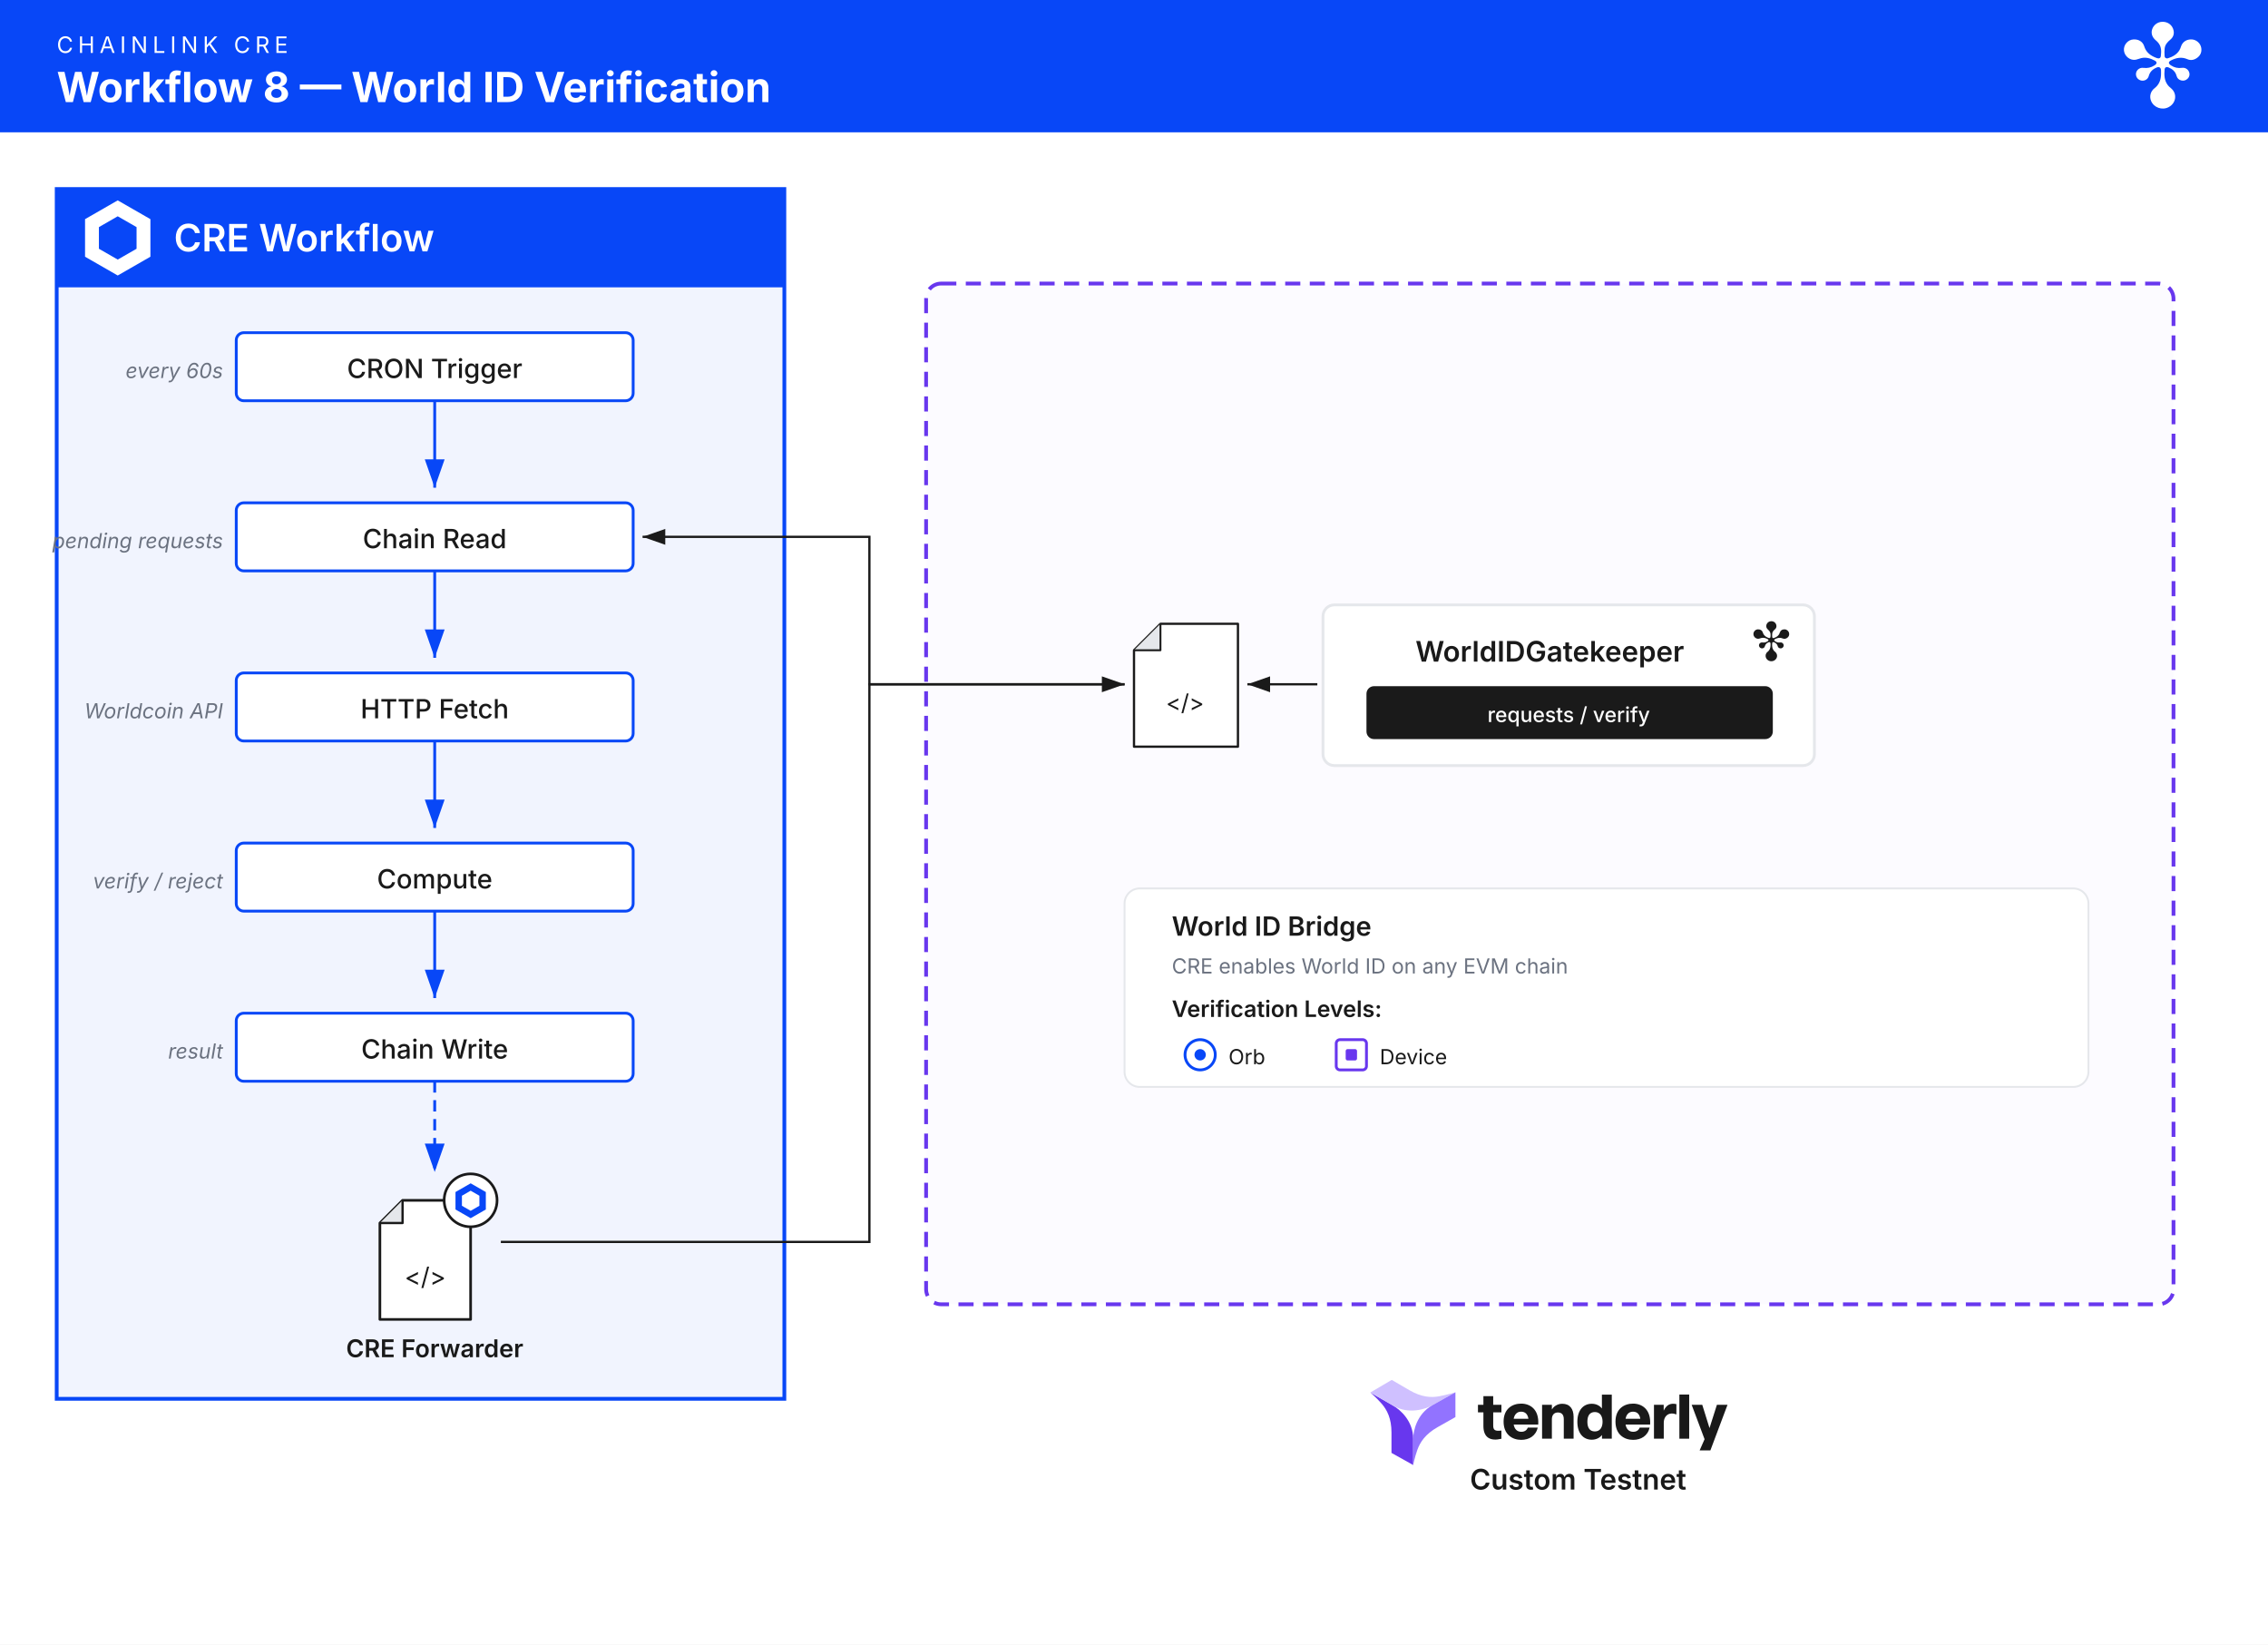
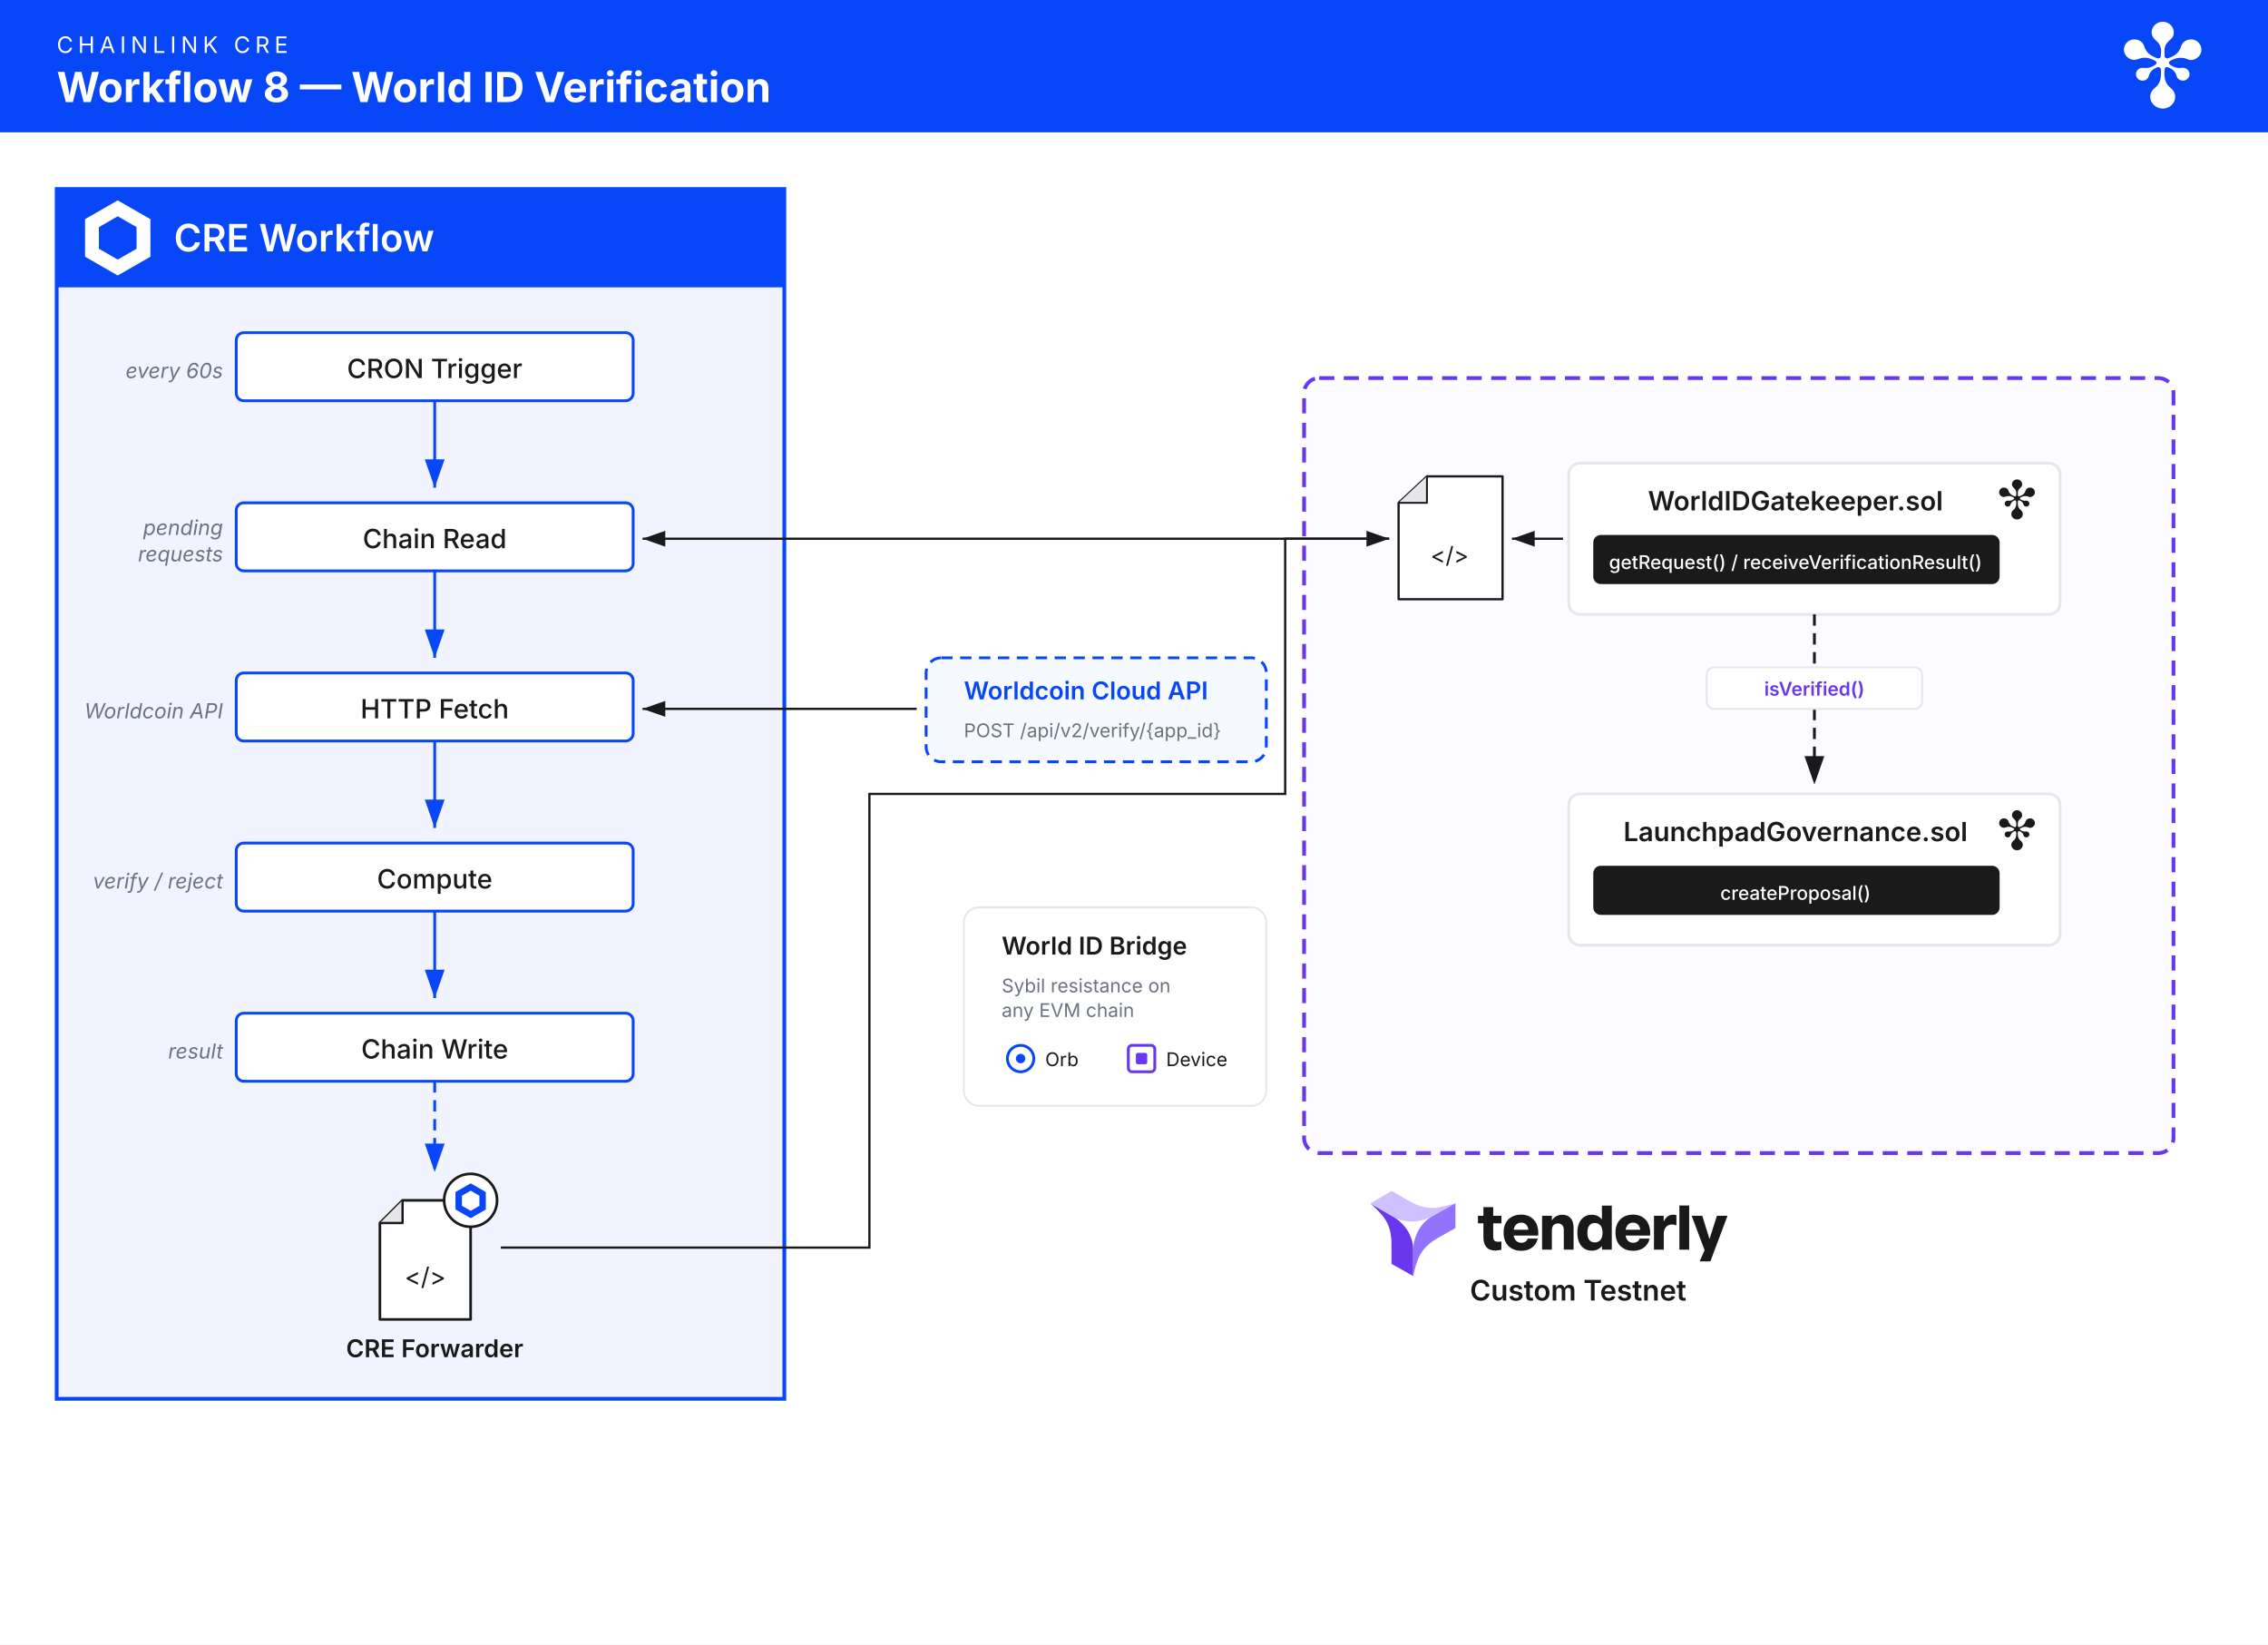
<svg xmlns="http://www.w3.org/2000/svg" viewBox="0 0 1200 870" font-family="Inter, -apple-system, BlinkMacSystemFont, 'Segoe UI', Roboto, sans-serif">
  <defs>
    <marker id="arrowDown" viewBox="0 0 7 10" refX="3.5" refY="10" markerWidth="7" markerHeight="10" orient="0">
      <polygon points="0 0, 7 0, 3.5 10" fill="#0847F7" />
    </marker>
    <marker id="arrowRight" viewBox="0 0 10 7" refX="10" refY="3.5" markerWidth="10" markerHeight="7" orient="0">
      <polygon points="0 0, 10 3.5, 0 7" fill="#1a1a1a" />
    </marker>
    <marker id="arrowLeft" viewBox="0 0 10 7" refX="0" refY="3.5" markerWidth="10" markerHeight="7" orient="0">
      <polygon points="10 0, 0 3.5, 10 7" fill="#1a1a1a" />
+     </marker>
+     <marker id="arrowDownDark" viewBox="0 0 7 10" refX="3.5" refY="10" markerWidth="7" markerHeight="10" orient="0">
+       <polygon points="0 0, 7 0, 3.5 10" fill="#1a1a1a" />
    </marker>
  </defs>
  <rect width="1200" height="870" fill="white" />
  <rect x="0" y="0" width="1200" height="70" fill="#0847F7" />
  <g transform="translate(1120,8) scale(0.13)">
    <path d="M212.521,290.475 C216.027,293.578 219.322,296.384 222.522,299.294 C246.724,321.305 240.96,358.669 210.942,374.455 C184.331,388.449 150.494,376.351 139.356,348.861 C132.007,330.722 137.308,309.935 153.289,297.728 C170.754,284.388 178.548,266.484 179.854,245.219 C180.271,238.411 180.149,231.557 179.979,224.731 C179.705,213.7 172.631,208.844 162.526,213.086 C146.624,219.761 134.772,230.16 130.07,247.764 C126.776,260.097 115.278,267.566 103.299,266.71 C90.673,265.808 80.772,257.258 78.396,245.203 C74.986,227.907 90.073,212.085 108.328,214.582 C124.466,216.788 139.076,213.57 152.66,204.883 C153.641,204.256 154.629,203.634 155.57,202.95 C164.246,196.646 163.921,190.079 154.403,185.056 C137.098,175.924 119.01,170.311 99.228,175 C91.991,176.716 85.091,179.956 77.819,181.4 C55.178,185.893 31.9,168.176 29.195,144.855 C26.514,121.743 44.553,100.231 67.715,98.918 C88.774,97.725 105.762,107.864 111.662,126.968 C117.886,147.117 131.129,160.202 149.427,169.064 C154.202,171.377 159.11,173.548 164.162,175.125 C172.452,177.712 178.29,174.86 179.238,166.385 C181.245,148.426 182.133,130.261 170.345,114.623 C167.073,110.283 163.201,106.233 159.001,102.784 C144.014,90.476 138.469,74.398 143.907,57.633 C149.524,40.313 165.616,28.091 183.954,27.216 C207.677,26.085 226.929,40.454 231.304,63.474 C234.074,78.052 228.983,90.655 217.674,100.003 C206.275,109.426 196.693,119.976 194.869,135.052 C193.62,145.379 193.788,155.995 194.494,166.402 C195,173.847 201.257,177.795 208.152,175.582 C226.553,169.676 243.317,160.955 254.171,144.102 C257.272,139.287 259.373,133.68 261.142,128.182 C267.418,108.678 284.019,97.648 305.785,98.943 C324.215,100.039 340.924,114.938 343.78,133.706 C346.135,149.183 341.224,162.575 328.886,172.353 C316.618,182.075 302.077,185.868 287.615,179.463 C264.338,169.154 242.768,173.268 221.385,183.86 C209.066,189.963 208.937,196.89 220.389,204.483 C234.037,213.531 248.823,216.927 265.099,214.558 C276.897,212.841 287.794,218.721 292.972,228.882 C297.972,238.694 296.626,249.795 288.759,258.008 C281.873,265.196 273.244,268.13 263.298,266.019 C252.894,263.811 245.825,257.389 243.249,247.272 C238.615,229.076 225.831,219.109 209.659,212.446 C202.248,209.393 195.445,212.721 194.667,220.562 C192.436,243.052 192.932,265.279 207.353,284.574 C208.844,286.568 210.622,288.347 212.521,290.475z" fill="white" />
  </g>
  <text x="30" y="28" fill="white" font-size="12" font-weight="400" letter-spacing="2.5">CHAINLINK CRE</text>
  <text x="30" y="54" fill="white" font-size="22" font-weight="700">Workflow 8 — World ID Verification</text>
  <g transform="translate(0,70)">
    <rect x="30" y="30" width="385" height="640" rx="0" fill="#8AA6F9" fill-opacity="0.12" stroke="#0847F7" stroke-width="2" />
    <rect x="30" y="30" width="385" height="52" fill="#0847F7" />
    <g transform="translate(45,36) scale(0.14)">
      <path d="M123.5 0L0 70.973V212.918L123.5 283.89L247 212.918V70.973L123.5 0ZM194.679 182.837L123.523 223.728L52.366 182.837V101.054L123.523 60.162L194.679 101.054V182.837Z" fill="white" />
    </g>
    <text x="92" y="63" fill="white" font-size="20" font-weight="600">CRE Workflow</text>
    <text x="118" y="130" fill="#6B7280" font-size="11" font-style="italic" text-anchor="end">every 60s</text>
    <rect x="125" y="106" width="210" height="36" rx="4" fill="white" stroke="#0847F7" stroke-width="1.5" />
    <text x="230" y="130" text-anchor="middle" fill="#1a1a1a" font-size="14" font-weight="500">CRON Trigger</text>
    <line x1="230" y1="142" x2="230" y2="188" stroke="#0847F7" stroke-width="1.5" marker-end="url(#arrowDown)" />
-     <text x="118" y="220" fill="#6B7280" font-size="11" font-style="italic" text-anchor="end">pending requests</text>
+     <text x="118" y="213" fill="#6B7280" font-size="11" font-style="italic" text-anchor="end">pending</text>
+     <text x="118" y="227" fill="#6B7280" font-size="11" font-style="italic" text-anchor="end">requests</text>
    <rect x="125" y="196" width="210" height="36" rx="4" fill="white" stroke="#0847F7" stroke-width="1.5" />
    <text x="230" y="220" text-anchor="middle" fill="#1a1a1a" font-size="14" font-weight="500">Chain Read</text>
    <line x1="230" y1="232" x2="230" y2="278" stroke="#0847F7" stroke-width="1.5" marker-end="url(#arrowDown)" />
    <text x="118" y="310" fill="#6B7280" font-size="11" font-style="italic" text-anchor="end">Worldcoin API</text>
    <rect x="125" y="286" width="210" height="36" rx="4" fill="white" stroke="#0847F7" stroke-width="1.5" />
    <text x="230" y="310" text-anchor="middle" fill="#1a1a1a" font-size="14" font-weight="500">HTTP Fetch</text>
    <line x1="230" y1="322" x2="230" y2="368" stroke="#0847F7" stroke-width="1.5" marker-end="url(#arrowDown)" />
    <text x="118" y="400" fill="#6B7280" font-size="11" font-style="italic" text-anchor="end">verify / reject</text>
    <rect x="125" y="376" width="210" height="36" rx="4" fill="white" stroke="#0847F7" stroke-width="1.5" />
    <text x="230" y="400" text-anchor="middle" fill="#1a1a1a" font-size="14" font-weight="500">Compute</text>
    <line x1="230" y1="412" x2="230" y2="458" stroke="#0847F7" stroke-width="1.5" marker-end="url(#arrowDown)" />
    <text x="118" y="490" fill="#6B7280" font-size="11" font-style="italic" text-anchor="end">result</text>
    <rect x="125" y="466" width="210" height="36" rx="4" fill="white" stroke="#0847F7" stroke-width="1.5" />
    <text x="230" y="490" text-anchor="middle" fill="#1a1a1a" font-size="14" font-weight="500">Chain Write</text>
    <line x1="230" y1="502" x2="230" y2="550" stroke="#0847F7" stroke-width="1.5" stroke-dasharray="6,4" marker-end="url(#arrowDown)" />
    <path d="M213,565 L249,565 L249,628 L201,628 L201,577 Z" fill="white" stroke="#1a1a1a" stroke-width="1.4" stroke-linejoin="round" />
    <path d="M201,577 L213,577 L213,565" fill="#e5e7eb" stroke="#1a1a1a" stroke-width="1.2" stroke-linejoin="round" />
    <text x="225" y="610" text-anchor="middle" fill="#1a1a1a" font-size="13">&lt;/&gt;</text>
    <circle cx="249" cy="565" r="14" fill="white" stroke="#1a1a1a" stroke-width="1.4" />
    <g transform="translate(241,556) scale(0.065)">
      <path d="M123.5 0L0 70.973V212.918L123.5 283.89L247 212.918V70.973L123.5 0ZM194.679 182.837L123.523 223.728L52.366 182.837V101.054L123.523 60.162L194.679 101.054V182.837Z" fill="#0847F7" />
    </g>
    <text x="230" y="648" text-anchor="middle" fill="#1a1a1a" font-size="13" font-weight="600">CRE Forwarder</text>
-     <rect x="490" y="80" width="660" height="540" rx="8" fill="#F5F3FF" fill-opacity="0.35" stroke="#6837EE" stroke-width="2" stroke-dasharray="8,5" />
-     <rect x="700" y="250" width="260" height="85" rx="6" fill="white" stroke="#e5e7eb" stroke-width="1.5" />
-     <text x="820" y="280" text-anchor="middle" fill="#1a1a1a" font-size="15" font-weight="600">WorldIDGatekeeper</text>
-     <g transform="translate(926,257) scale(0.06)">
+     <rect x="490" y="278" width="180" height="55" rx="8" fill="#EFF6FF" fill-opacity="0.5" stroke="#0847F7" stroke-width="1.5" stroke-dasharray="6,4" />
+     <text x="510" y="300" fill="#0847F7" font-size="13" font-weight="600">Worldcoin Cloud API</text>
+     <text x="510" y="320" fill="#6B7280" font-size="10">POST /api/v2/verify/{app_id}</text>
+     <rect x="690" y="130" width="460" height="410" rx="8" fill="#F5F3FF" fill-opacity="0.35" stroke="#6837EE" stroke-width="2" stroke-dasharray="8,5" />
+     <rect x="830" y="175" width="260" height="80" rx="6" fill="white" stroke="#e5e7eb" stroke-width="1.5" />
+     <text x="950" y="200" text-anchor="middle" fill="#1a1a1a" font-size="14" font-weight="600">WorldIDGatekeeper.sol</text>
+     <g transform="translate(1056,182) scale(0.06)">
      <path d="M212.521,290.475 C216.027,293.578 219.322,296.384 222.522,299.294 C246.724,321.305 240.96,358.669 210.942,374.455 C184.331,388.449 150.494,376.351 139.356,348.861 C132.007,330.722 137.308,309.935 153.289,297.728 C170.754,284.388 178.548,266.484 179.854,245.219 C180.271,238.411 180.149,231.557 179.979,224.731 C179.705,213.7 172.631,208.844 162.526,213.086 C146.624,219.761 134.772,230.16 130.07,247.764 C126.776,260.097 115.278,267.566 103.299,266.71 C90.673,265.808 80.772,257.258 78.396,245.203 C74.986,227.907 90.073,212.085 108.328,214.582 C124.466,216.788 139.076,213.57 152.66,204.883 C153.641,204.256 154.629,203.634 155.57,202.95 C164.246,196.646 163.921,190.079 154.403,185.056 C137.098,175.924 119.01,170.311 99.228,175 C91.991,176.716 85.091,179.956 77.819,181.4 C55.178,185.893 31.9,168.176 29.195,144.855 C26.514,121.743 44.553,100.231 67.715,98.918 C88.774,97.725 105.762,107.864 111.662,126.968 C117.886,147.117 131.129,160.202 149.427,169.064 C154.202,171.377 159.11,173.548 164.162,175.125 C172.452,177.712 178.29,174.86 179.238,166.385 C181.245,148.426 182.133,130.261 170.345,114.623 C167.073,110.283 163.201,106.233 159.001,102.784 C144.014,90.476 138.469,74.398 143.907,57.633 C149.524,40.313 165.616,28.091 183.954,27.216 C207.677,26.085 226.929,40.454 231.304,63.474 C234.074,78.052 228.983,90.655 217.674,100.003 C206.275,109.426 196.693,119.976 194.869,135.052 C193.62,145.379 193.788,155.995 194.494,166.402 C195,173.847 201.257,177.795 208.152,175.582 C226.553,169.676 243.317,160.955 254.171,144.102 C257.272,139.287 259.373,133.68 261.142,128.182 C267.418,108.678 284.019,97.648 305.785,98.943 C324.215,100.039 340.924,114.938 343.78,133.706 C346.135,149.183 341.224,162.575 328.886,172.353 C316.618,182.075 302.077,185.868 287.615,179.463 C264.338,169.154 242.768,173.268 221.385,183.86 C209.066,189.963 208.937,196.89 220.389,204.483 C234.037,213.531 248.823,216.927 265.099,214.558 C276.897,212.841 287.794,218.721 292.972,228.882 C297.972,238.694 296.626,249.795 288.759,258.008 C281.873,265.196 273.244,268.13 263.298,266.019 C252.894,263.811 245.825,257.389 243.249,247.272 C238.615,229.076 225.831,219.109 209.659,212.446 C202.248,209.393 195.445,212.721 194.667,220.562 C192.436,243.052 192.932,265.279 207.353,284.574 C208.844,286.568 210.622,288.347 212.521,290.475z" fill="#1a1a1a" />
    </g>
-     <rect x="723" y="293" width="215" height="28" rx="4" fill="#1a1a1a" />
-     <text x="830" y="312" text-anchor="middle" fill="white" font-size="11" font-weight="500">requests / verify</text>
-     <path d="M614,260 L655,260 L655,325 L600,325 L600,274 Z" fill="white" stroke="#1a1a1a" stroke-width="1.2" stroke-linejoin="round" />
-     <path d="M600,274 L614,274 L614,260" fill="#e5e7eb" stroke="#1a1a1a" stroke-width="1.0" stroke-linejoin="round" />
-     <text x="627" y="306" text-anchor="middle" fill="#1a1a1a" font-size="12">&lt;/&gt;</text>
-     <rect x="595" y="400" width="510" height="105" rx="8" fill="white" stroke="#e5e7eb" stroke-width="1" />
-     <text x="620" y="425" fill="#1a1a1a" font-size="14" font-weight="600">World ID Bridge</text>
-     <text x="620" y="445" fill="#6B7280" font-size="11">CRE enables World ID on any EVM chain</text>
-     <text x="620" y="468" fill="#1a1a1a" font-size="12" font-weight="600">Verification Levels:</text>
-     <circle cx="635" cy="488" r="8" fill="none" stroke="#0847F7" stroke-width="1.5" />
-     <circle cx="635" cy="488" r="3" fill="#0847F7" />
-     <text x="650" y="493" fill="#1a1a1a" font-size="11">Orb</text>
-     <rect x="707" y="480" width="16" height="16" rx="2" fill="none" stroke="#6837EE" stroke-width="1.5" />
-     <rect x="712" y="485" width="6" height="6" rx="1" fill="#6837EE" />
-     <text x="730" y="493" fill="#1a1a1a" font-size="11">Device</text>
-     <path d="M595,292 L460,292 L460,214 L340,214" fill="none" stroke="#1a1a1a" stroke-width="1.2" marker-end="url(#arrowLeft)" />
-     <line x1="697" y1="292" x2="660" y2="292" stroke="#1a1a1a" stroke-width="1.2" marker-end="url(#arrowLeft)" />
-     <path d="M265,587 L460,587 L460,292 L595,292" fill="none" stroke="#1a1a1a" stroke-width="1.2" marker-end="url(#arrowRight)" />
-     <g transform="translate(725,660) scale(0.13)">
+     <rect x="843" y="213" width="215" height="26" rx="4" fill="#1a1a1a" />
+     <text x="950" y="231" text-anchor="middle" fill="white" font-size="10" font-weight="500">getRequest() / receiveVerificationResult()</text>
+     <path d="M755,182 L795,182 L795,247 L740,247 L740,196 Z" fill="white" stroke="#1a1a1a" stroke-width="1.2" stroke-linejoin="round" />
+     <path d="M740,196 L755,196 L755,182" fill="#e5e7eb" stroke="#1a1a1a" stroke-width="1.0" stroke-linejoin="round" />
+     <text x="767" y="228" text-anchor="middle" fill="#1a1a1a" font-size="12">&lt;/&gt;</text>
+     <line x1="827" y1="215" x2="800" y2="215" stroke="#1a1a1a" stroke-width="1.2" marker-end="url(#arrowLeft)" />
+     <line x1="960" y1="255" x2="960" y2="345" stroke="#1a1a1a" stroke-width="1.5" stroke-dasharray="6,4" marker-end="url(#arrowDownDark)" />
+     <rect x="903" y="283" width="114" height="22" rx="4" fill="white" stroke="#e5e7eb" stroke-width="1" />
+     <text x="960" y="298" text-anchor="middle" fill="#6837EE" font-size="10" font-weight="600">isVerified()</text>
+     <rect x="830" y="350" width="260" height="80" rx="6" fill="white" stroke="#e5e7eb" stroke-width="1.5" />
+     <text x="950" y="375" text-anchor="middle" fill="#1a1a1a" font-size="14" font-weight="600">LaunchpadGovernance.sol</text>
+     <g transform="translate(1056,357) scale(0.06)">
+       <path d="M212.521,290.475 C216.027,293.578 219.322,296.384 222.522,299.294 C246.724,321.305 240.96,358.669 210.942,374.455 C184.331,388.449 150.494,376.351 139.356,348.861 C132.007,330.722 137.308,309.935 153.289,297.728 C170.754,284.388 178.548,266.484 179.854,245.219 C180.271,238.411 180.149,231.557 179.979,224.731 C179.705,213.7 172.631,208.844 162.526,213.086 C146.624,219.761 134.772,230.16 130.07,247.764 C126.776,260.097 115.278,267.566 103.299,266.71 C90.673,265.808 80.772,257.258 78.396,245.203 C74.986,227.907 90.073,212.085 108.328,214.582 C124.466,216.788 139.076,213.57 152.66,204.883 C153.641,204.256 154.629,203.634 155.57,202.95 C164.246,196.646 163.921,190.079 154.403,185.056 C137.098,175.924 119.01,170.311 99.228,175 C91.991,176.716 85.091,179.956 77.819,181.4 C55.178,185.893 31.9,168.176 29.195,144.855 C26.514,121.743 44.553,100.231 67.715,98.918 C88.774,97.725 105.762,107.864 111.662,126.968 C117.886,147.117 131.129,160.202 149.427,169.064 C154.202,171.377 159.11,173.548 164.162,175.125 C172.452,177.712 178.29,174.86 179.238,166.385 C181.245,148.426 182.133,130.261 170.345,114.623 C167.073,110.283 163.201,106.233 159.001,102.784 C144.014,90.476 138.469,74.398 143.907,57.633 C149.524,40.313 165.616,28.091 183.954,27.216 C207.677,26.085 226.929,40.454 231.304,63.474 C234.074,78.052 228.983,90.655 217.674,100.003 C206.275,109.426 196.693,119.976 194.869,135.052 C193.62,145.379 193.788,155.995 194.494,166.402 C195,173.847 201.257,177.795 208.152,175.582 C226.553,169.676 243.317,160.955 254.171,144.102 C257.272,139.287 259.373,133.68 261.142,128.182 C267.418,108.678 284.019,97.648 305.785,98.943 C324.215,100.039 340.924,114.938 343.78,133.706 C346.135,149.183 341.224,162.575 328.886,172.353 C316.618,182.075 302.077,185.868 287.615,179.463 C264.338,169.154 242.768,173.268 221.385,183.86 C209.066,189.963 208.937,196.89 220.389,204.483 C234.037,213.531 248.823,216.927 265.099,214.558 C276.897,212.841 287.794,218.721 292.972,228.882 C297.972,238.694 296.626,249.795 288.759,258.008 C281.873,265.196 273.244,268.13 263.298,266.019 C252.894,263.811 245.825,257.389 243.249,247.272 C238.615,229.076 225.831,219.109 209.659,212.446 C202.248,209.393 195.445,212.721 194.667,220.562 C192.436,243.052 192.932,265.279 207.353,284.574 C208.844,286.568 210.622,288.347 212.521,290.475z" fill="#1a1a1a" />
+     </g>
+     <rect x="843" y="388" width="215" height="26" rx="4" fill="#1a1a1a" />
+     <text x="950" y="406" text-anchor="middle" fill="white" font-size="10" font-weight="500">createProposal()</text>
+     <path d="M735,215 L460,215 L340,215" fill="none" stroke="#1a1a1a" stroke-width="1.2" marker-end="url(#arrowLeft)" />
+     <path d="M485,305 L460,305 L340,305" fill="none" stroke="#1a1a1a" stroke-width="1.2" marker-end="url(#arrowLeft)" />
+     <path d="M265,590 L460,590 L460,350 L680,350 L680,215 L735,215" fill="none" stroke="#1a1a1a" stroke-width="1.2" marker-end="url(#arrowRight)" />
+     <rect x="510" y="410" width="160" height="105" rx="8" fill="white" stroke="#e5e7eb" stroke-width="1" />
+     <text x="530" y="435" fill="#1a1a1a" font-size="13" font-weight="600">World ID Bridge</text>
+     <text x="530" y="455" fill="#6B7280" font-size="10">Sybil resistance on</text>
+     <text x="530" y="468" fill="#6B7280" font-size="10">any EVM chain</text>
+     <circle cx="540" cy="490" r="7" fill="none" stroke="#0847F7" stroke-width="1.5" />
+     <circle cx="540" cy="490" r="2.5" fill="#0847F7" />
+     <text x="553" y="494" fill="#1a1a1a" font-size="10">Orb</text>
+     <rect x="597" y="483" width="14" height="14" rx="2" fill="none" stroke="#6837EE" stroke-width="1.5" />
+     <rect x="601" y="487" width="6" height="6" rx="1" fill="#6837EE" />
+     <text x="617" y="494" fill="#1a1a1a" font-size="10">Device</text>
+     <g transform="translate(725,560) scale(0.13)">
      <path d="M174.71,239.01v107.34l-88.28-49.28v-83.15c-.03-56.72-17.73-91.51-40.1-117.23C23.97,70.98.32,51.19.32,51.19l93.59,54.04c26.71,15.31,80.77,61.1,80.8,133.78Z" fill="#6837ee" />
      <path d="M93.91,105.24L.32,51.19,87.5,0l71.97,41.94c49.1,28.58,88.15,30.89,121.69,24.59,33.53-6.3,65.51-16.16,65.51-16.16l-94.15,52.91c-26.72,15.29-95.69,38.59-158.61,1.96Z" fill="#cfc0ff" />
      <path d="M252.52,103.27l94.15-52.91v100.92l-72.52,40.99c-49.45,27.98-71.07,60.5-82.47,92.59-11.4,32.08-16.97,61.49-16.97,61.49v-107.34c.18-30.73,14.44-99.88,77.81-135.74Z" fill="#9273ff" />
      <path d="M533.85,131.95h-33.4v53.79c0,18.62,7.39,23.64,33.4,20.39v33.4c-45.22,10.93-73.29-5.02-73.29-51.72v-55.86h-22.17v-30.74h22.17v-35.17h39.9v35.17h33.4v30.74Z" fill="#191919" />
      <path d="M683.68,181.89h-99.89c2.95,16.25,12.12,29.26,31.03,29.26,15.37,0,23.05-8.27,26.6-17.14h40.19c-7.68,33.99-35.17,49.95-67.09,49.95-36.35,0-71.82-21.57-71.82-74.18s35.76-73.29,71.52-73.29,73.59,22.76,69.45,85.41ZM583.79,158.25h59.99c-2.95-18.03-12.41-28.96-29.85-28.96s-27.19,12.41-30.14,28.96Z" fill="#191919" />
      <path d="M827.6,150.27v88.96h-39.9v-79.21c0-17.73-7.98-27.49-23.94-27.49s-24.53,10.93-24.53,27.49v79.21h-39.9V101.21h39.9v18.91c5.61-9.16,19.5-23.05,42.26-23.05,30.74,0,46.1,20.98,46.1,53.2Z" fill="#191919" />
      <path d="M942.85,59.83h40.19v179.39h-39.9v-15.07c-9.46,12.12-24.23,19.21-41.67,19.21-33.99,0-58.52-25.71-58.52-73s24.53-73.29,58.52-73.29c17.44,0,31.92,7.09,41.38,19.21v-56.45ZM945.51,170.37c0-21.87-9.46-39.6-31.33-39.6s-30.44,16.26-30.44,39.6,8.87,39.31,30.44,39.31,31.33-17.44,31.33-39.31Z" fill="#191919" />
      <path d="M1139.08,181.89h-99.89c2.95,16.25,12.12,29.26,31.03,29.26,15.37,0,23.05-8.27,26.6-17.14h40.19c-7.68,33.99-35.17,49.95-67.09,49.95-36.35,0-71.82-21.57-71.82-74.18s35.76-73.29,71.52-73.29,73.59,22.76,69.45,85.41ZM1039.19,158.25h59.99c-2.95-18.03-12.41-28.96-29.85-28.96s-27.19,12.41-30.14,28.96Z" fill="#191919" />
      <path d="M1194.33,125.15c11.23-23.64,27.19-31.92,51.72-26.6v41.67h-1.18c-25.12-10.64-50.24,2.66-50.24,34.87v64.13h-39.9V101.21h39.6v23.94Z" fill="#191919" />
      <path d="M1258.16,239.23V59.54h39.9v179.69h-39.9Z" fill="#191919" />
      <path d="M1410.95,101.21h43.15l-69.75,185.6h-43.74l20.1-45.51-52.61-140.08h43.15l29.55,94.87,30.14-94.87Z" fill="#191919" />
    </g>
-     <text x="835" y="718" text-anchor="middle" fill="#191919" font-size="15" font-weight="600">Custom Testnet</text>
+     <text x="835" y="618" text-anchor="middle" fill="#191919" font-size="15" font-weight="600">Custom Testnet</text>
  </g>
</svg>
